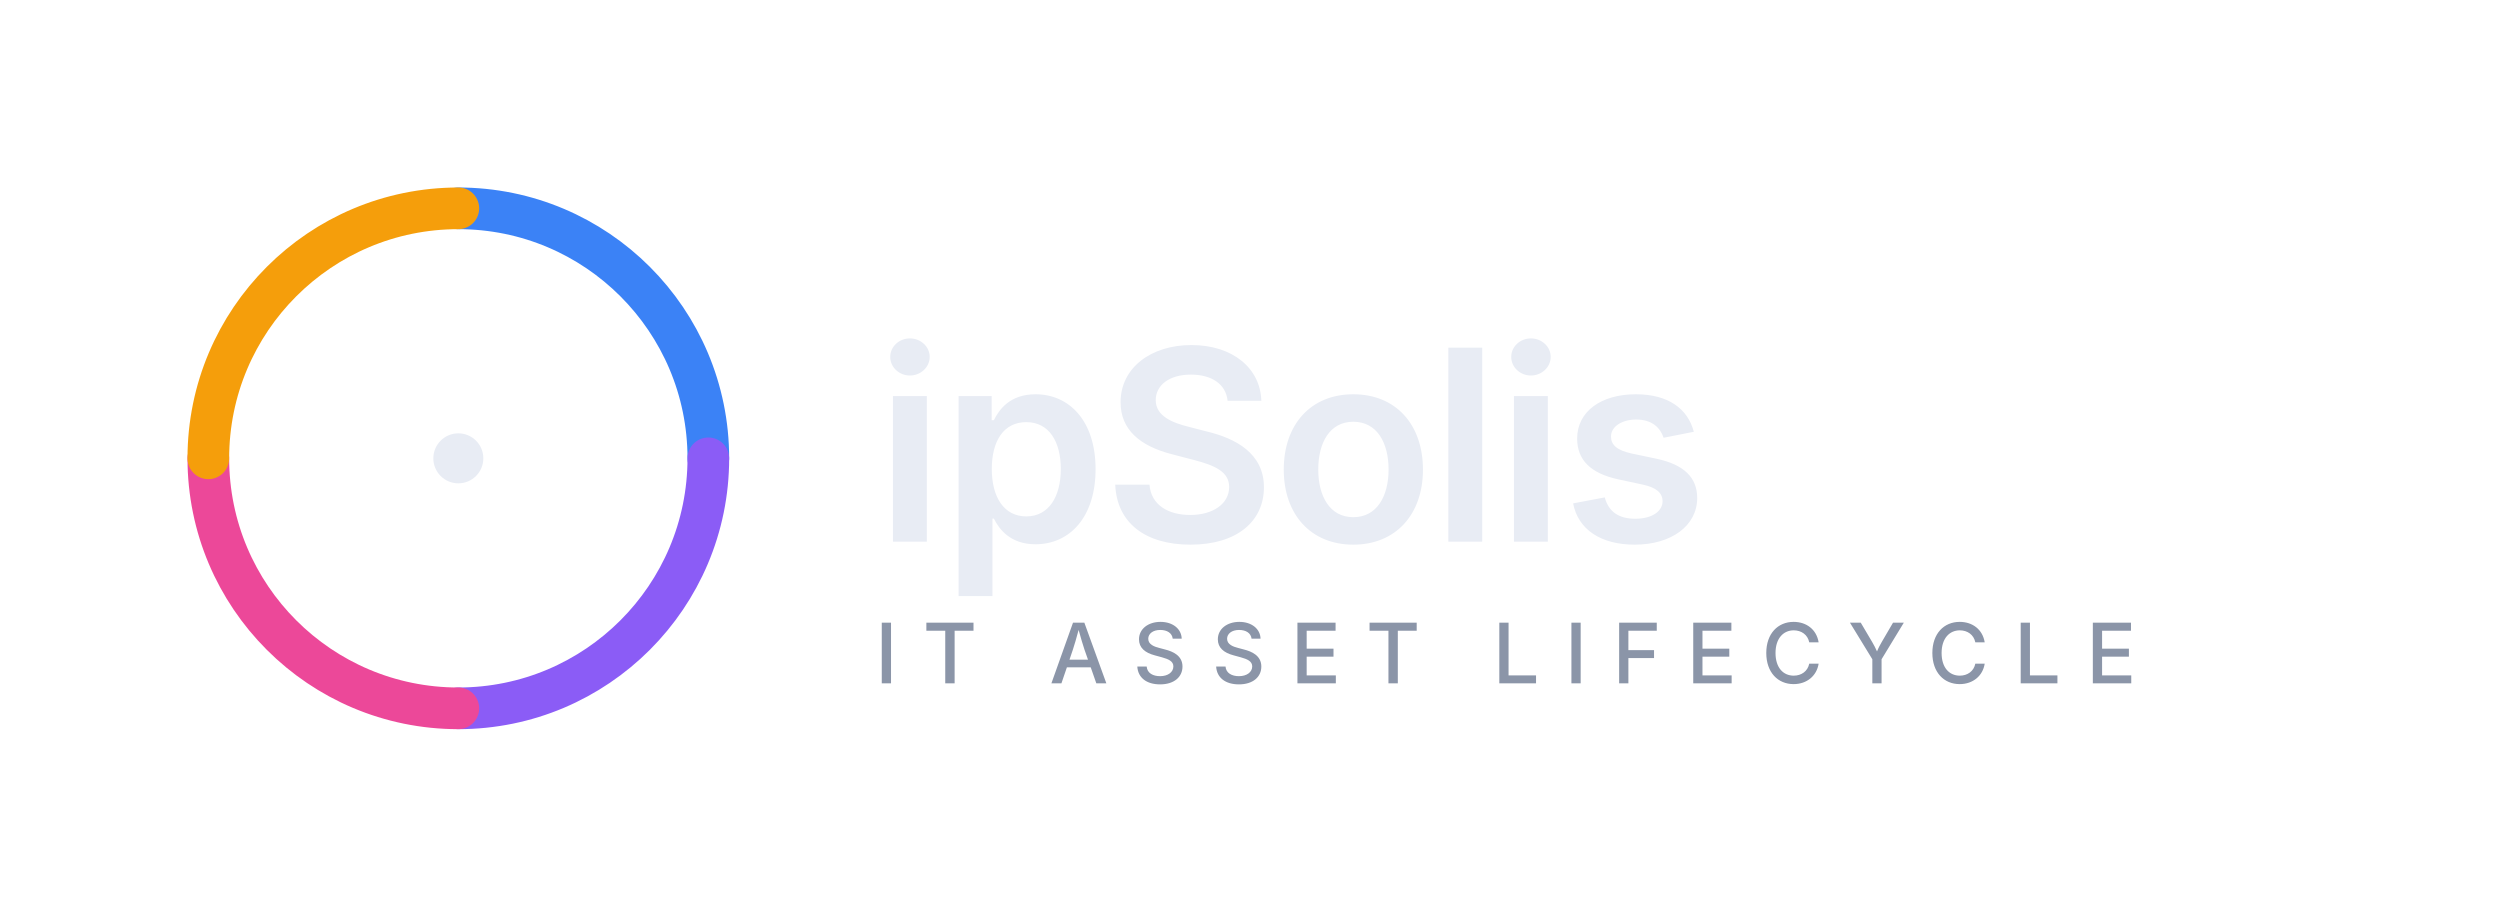
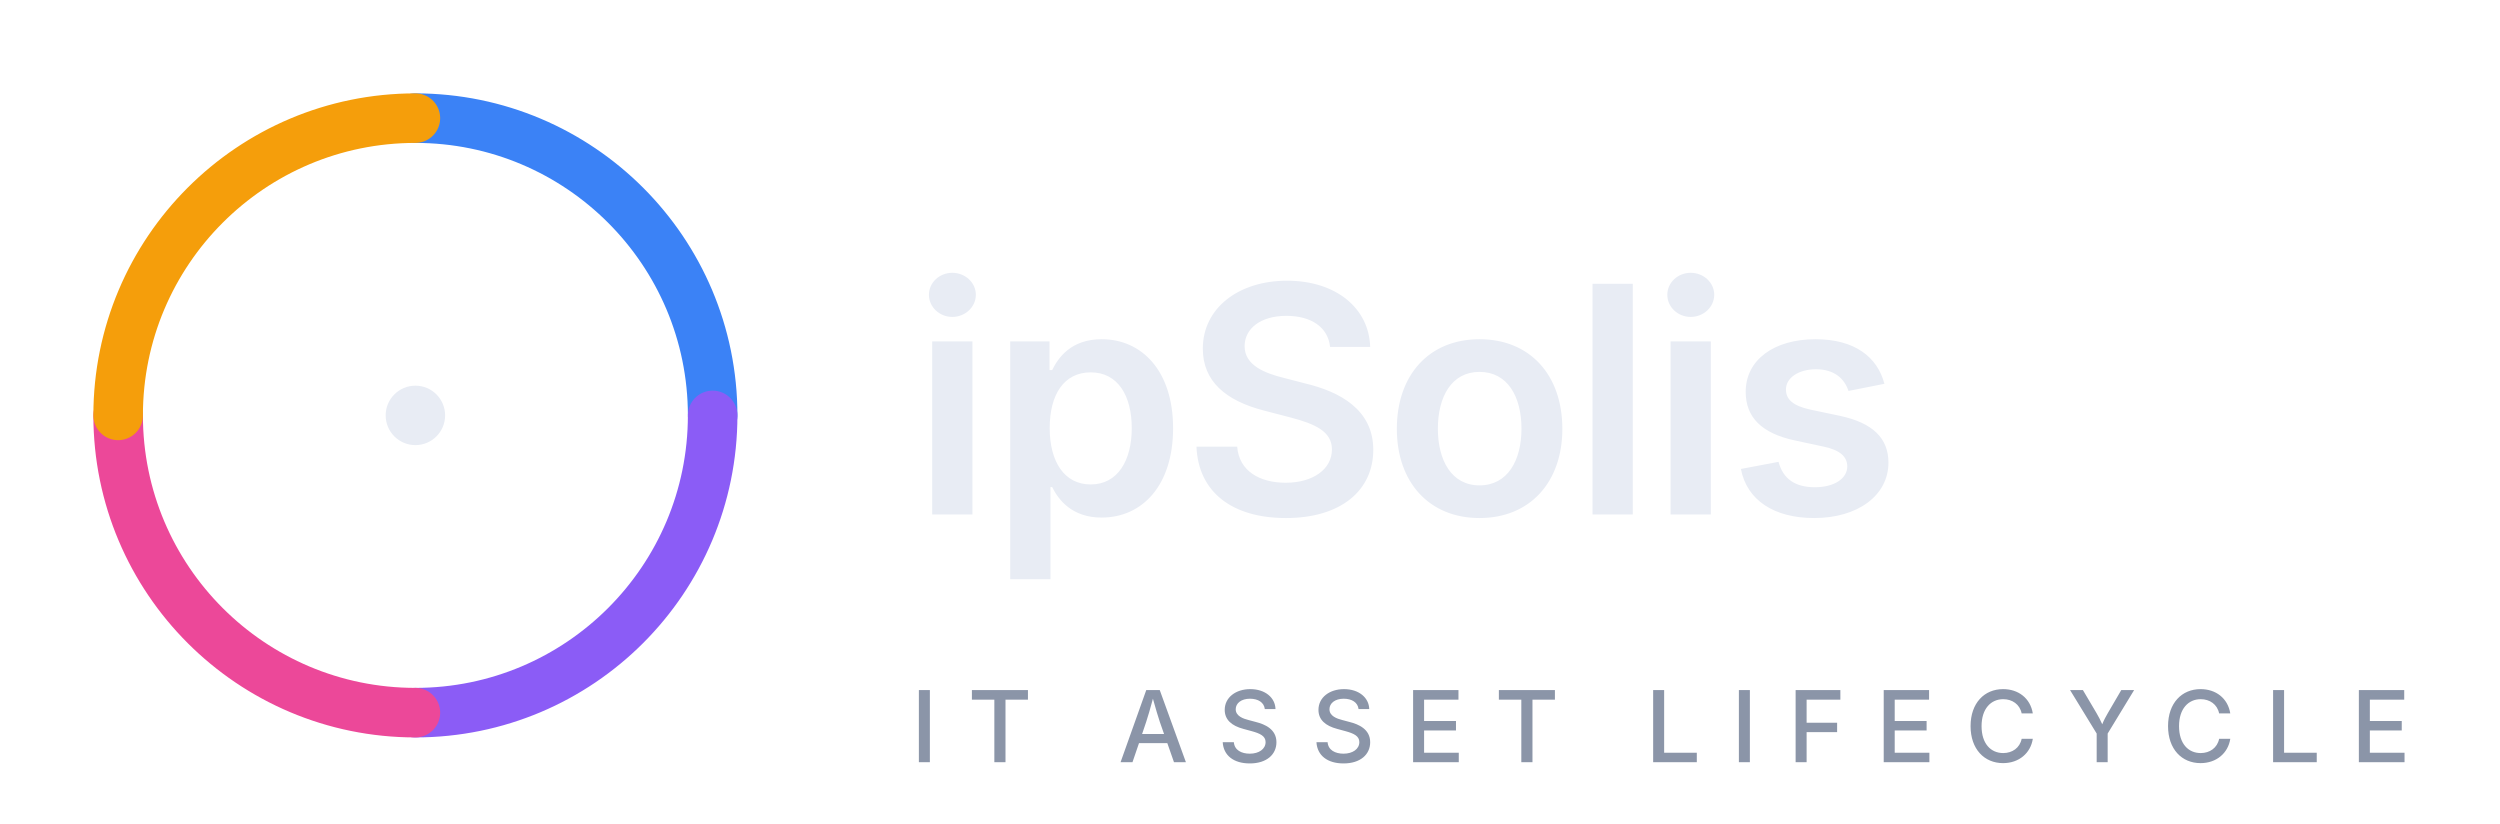
- <svg xmlns="http://www.w3.org/2000/svg" width="300" height="110" viewBox="0 0 300 110">
-   <g transform="translate(55, 55) rotate(-90)">
-     <path d="M 30 0 A 30 30 0 0 1 0 30" fill="none" stroke="#3b82f6" stroke-width="5" stroke-linecap="round" />
-     <path d="M 0 30 A 30 30 0 0 1 -30 0" fill="none" stroke="#8b5cf6" stroke-width="5" stroke-linecap="round" />
-     <path d="M -30 0 A 30 30 0 0 1 0 -30" fill="none" stroke="#ec4899" stroke-width="5" stroke-linecap="round" />
-     <path d="M 0 -30 A 30 30 0 0 1 30 0" fill="none" stroke="#f59e0b" stroke-width="5" stroke-linecap="round" />
+ <svg xmlns="http://www.w3.org/2000/svg" width="328" height="108" viewBox="0 0 328 108">
+   <g transform="translate(-17 -17) scale(1.3)">
+     <g transform="translate(55, 55) rotate(-90)">
+       <path d="M 30 0 A 30 30 0 0 1 0 30" fill="none" stroke="#3b82f6" stroke-width="5" stroke-linecap="round" />
+       <path d="M 0 30 A 30 30 0 0 1 -30 0" fill="none" stroke="#8b5cf6" stroke-width="5" stroke-linecap="round" />
+       <path d="M -30 0 A 30 30 0 0 1 0 -30" fill="none" stroke="#ec4899" stroke-width="5" stroke-linecap="round" />
+       <path d="M 0 -30 A 30 30 0 0 1 30 0" fill="none" stroke="#f59e0b" stroke-width="5" stroke-linecap="round" />
+     </g>
+     <circle cx="55" cy="55" r="3" fill="#e8ecf4" />
+     <text x="105" y="65" font-family="Inter, -apple-system, sans-serif" font-size="32" font-weight="600" fill="#e8ecf4" letter-spacing="-0.5">ipSolis</text>
+     <text x="105" y="90" font-family="Inter, -apple-system, sans-serif" font-size="10" font-weight="500" fill="#8b95a8" letter-spacing="3">IT ASSET LIFECYCLE</text>
  </g>
-   <circle cx="55" cy="55" r="3" fill="#e8ecf4" />
-   <text x="105" y="65" font-family="Inter, -apple-system, sans-serif" font-size="32" font-weight="600" fill="#e8ecf4" letter-spacing="-0.5">ipSolis</text>
-   <text x="105" y="82" font-family="Inter, -apple-system, sans-serif" font-size="10" font-weight="500" fill="#8b95a8" letter-spacing="3">IT ASSET LIFECYCLE</text>
</svg>
